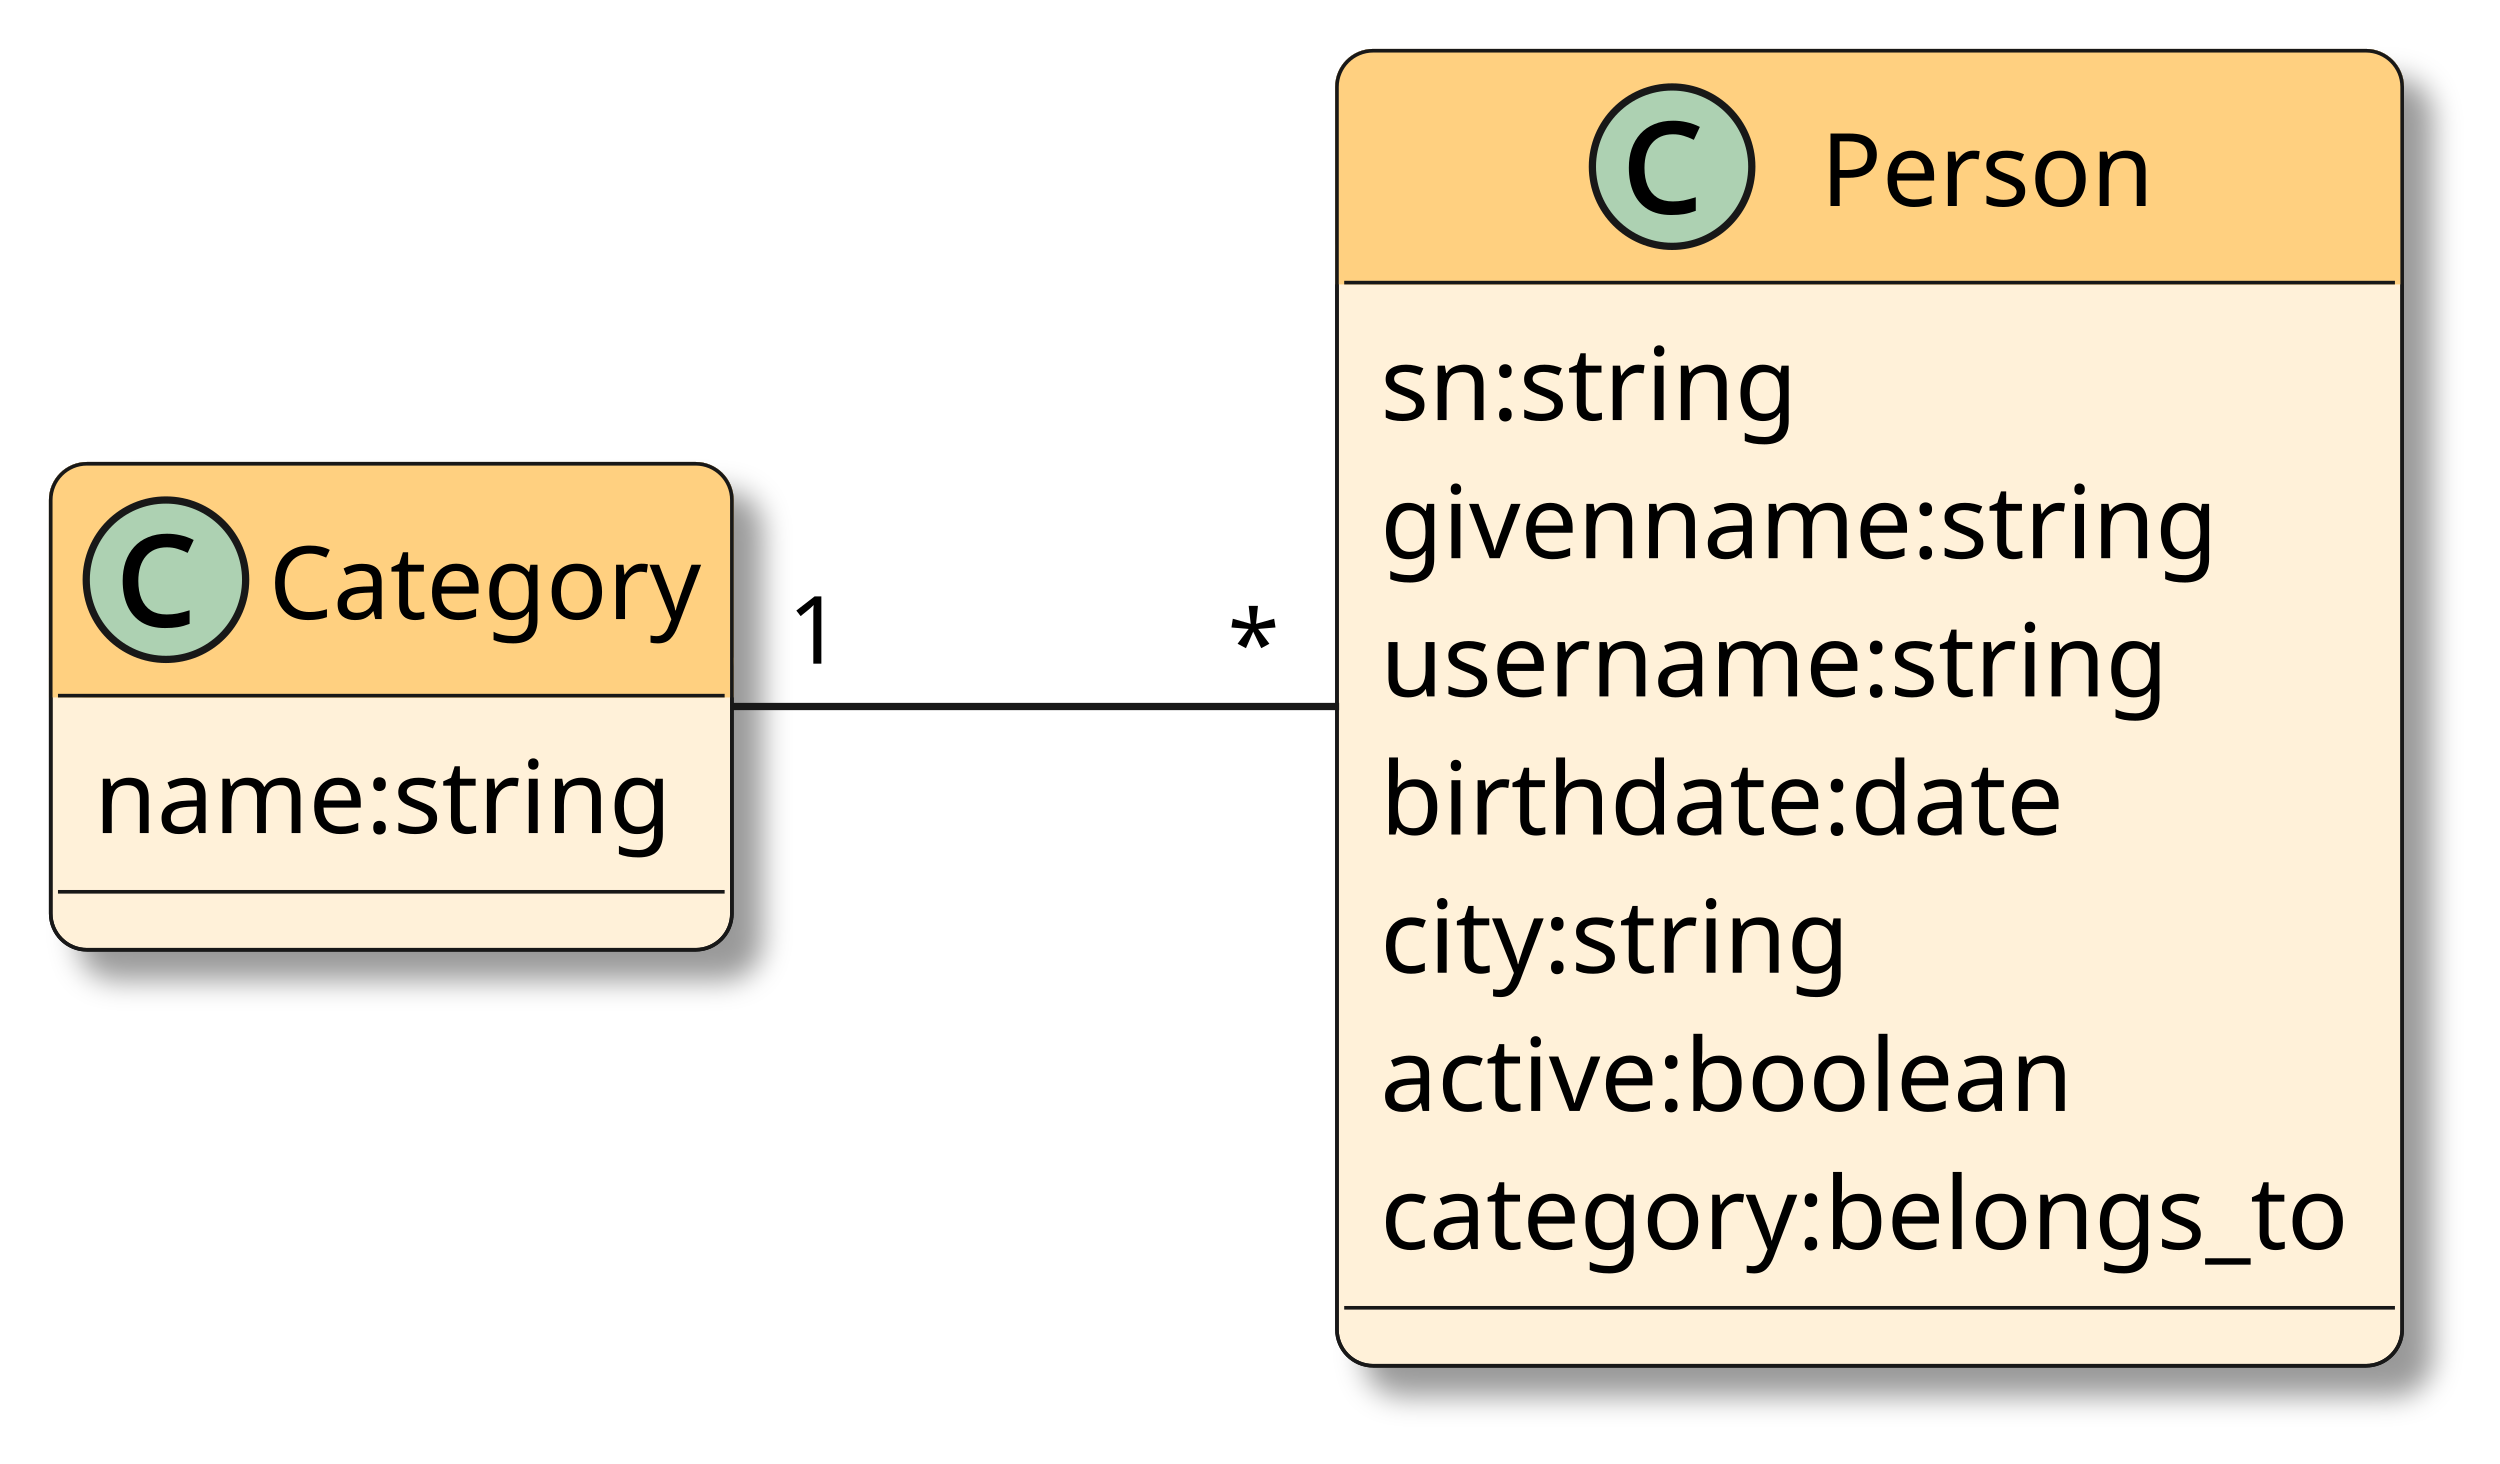
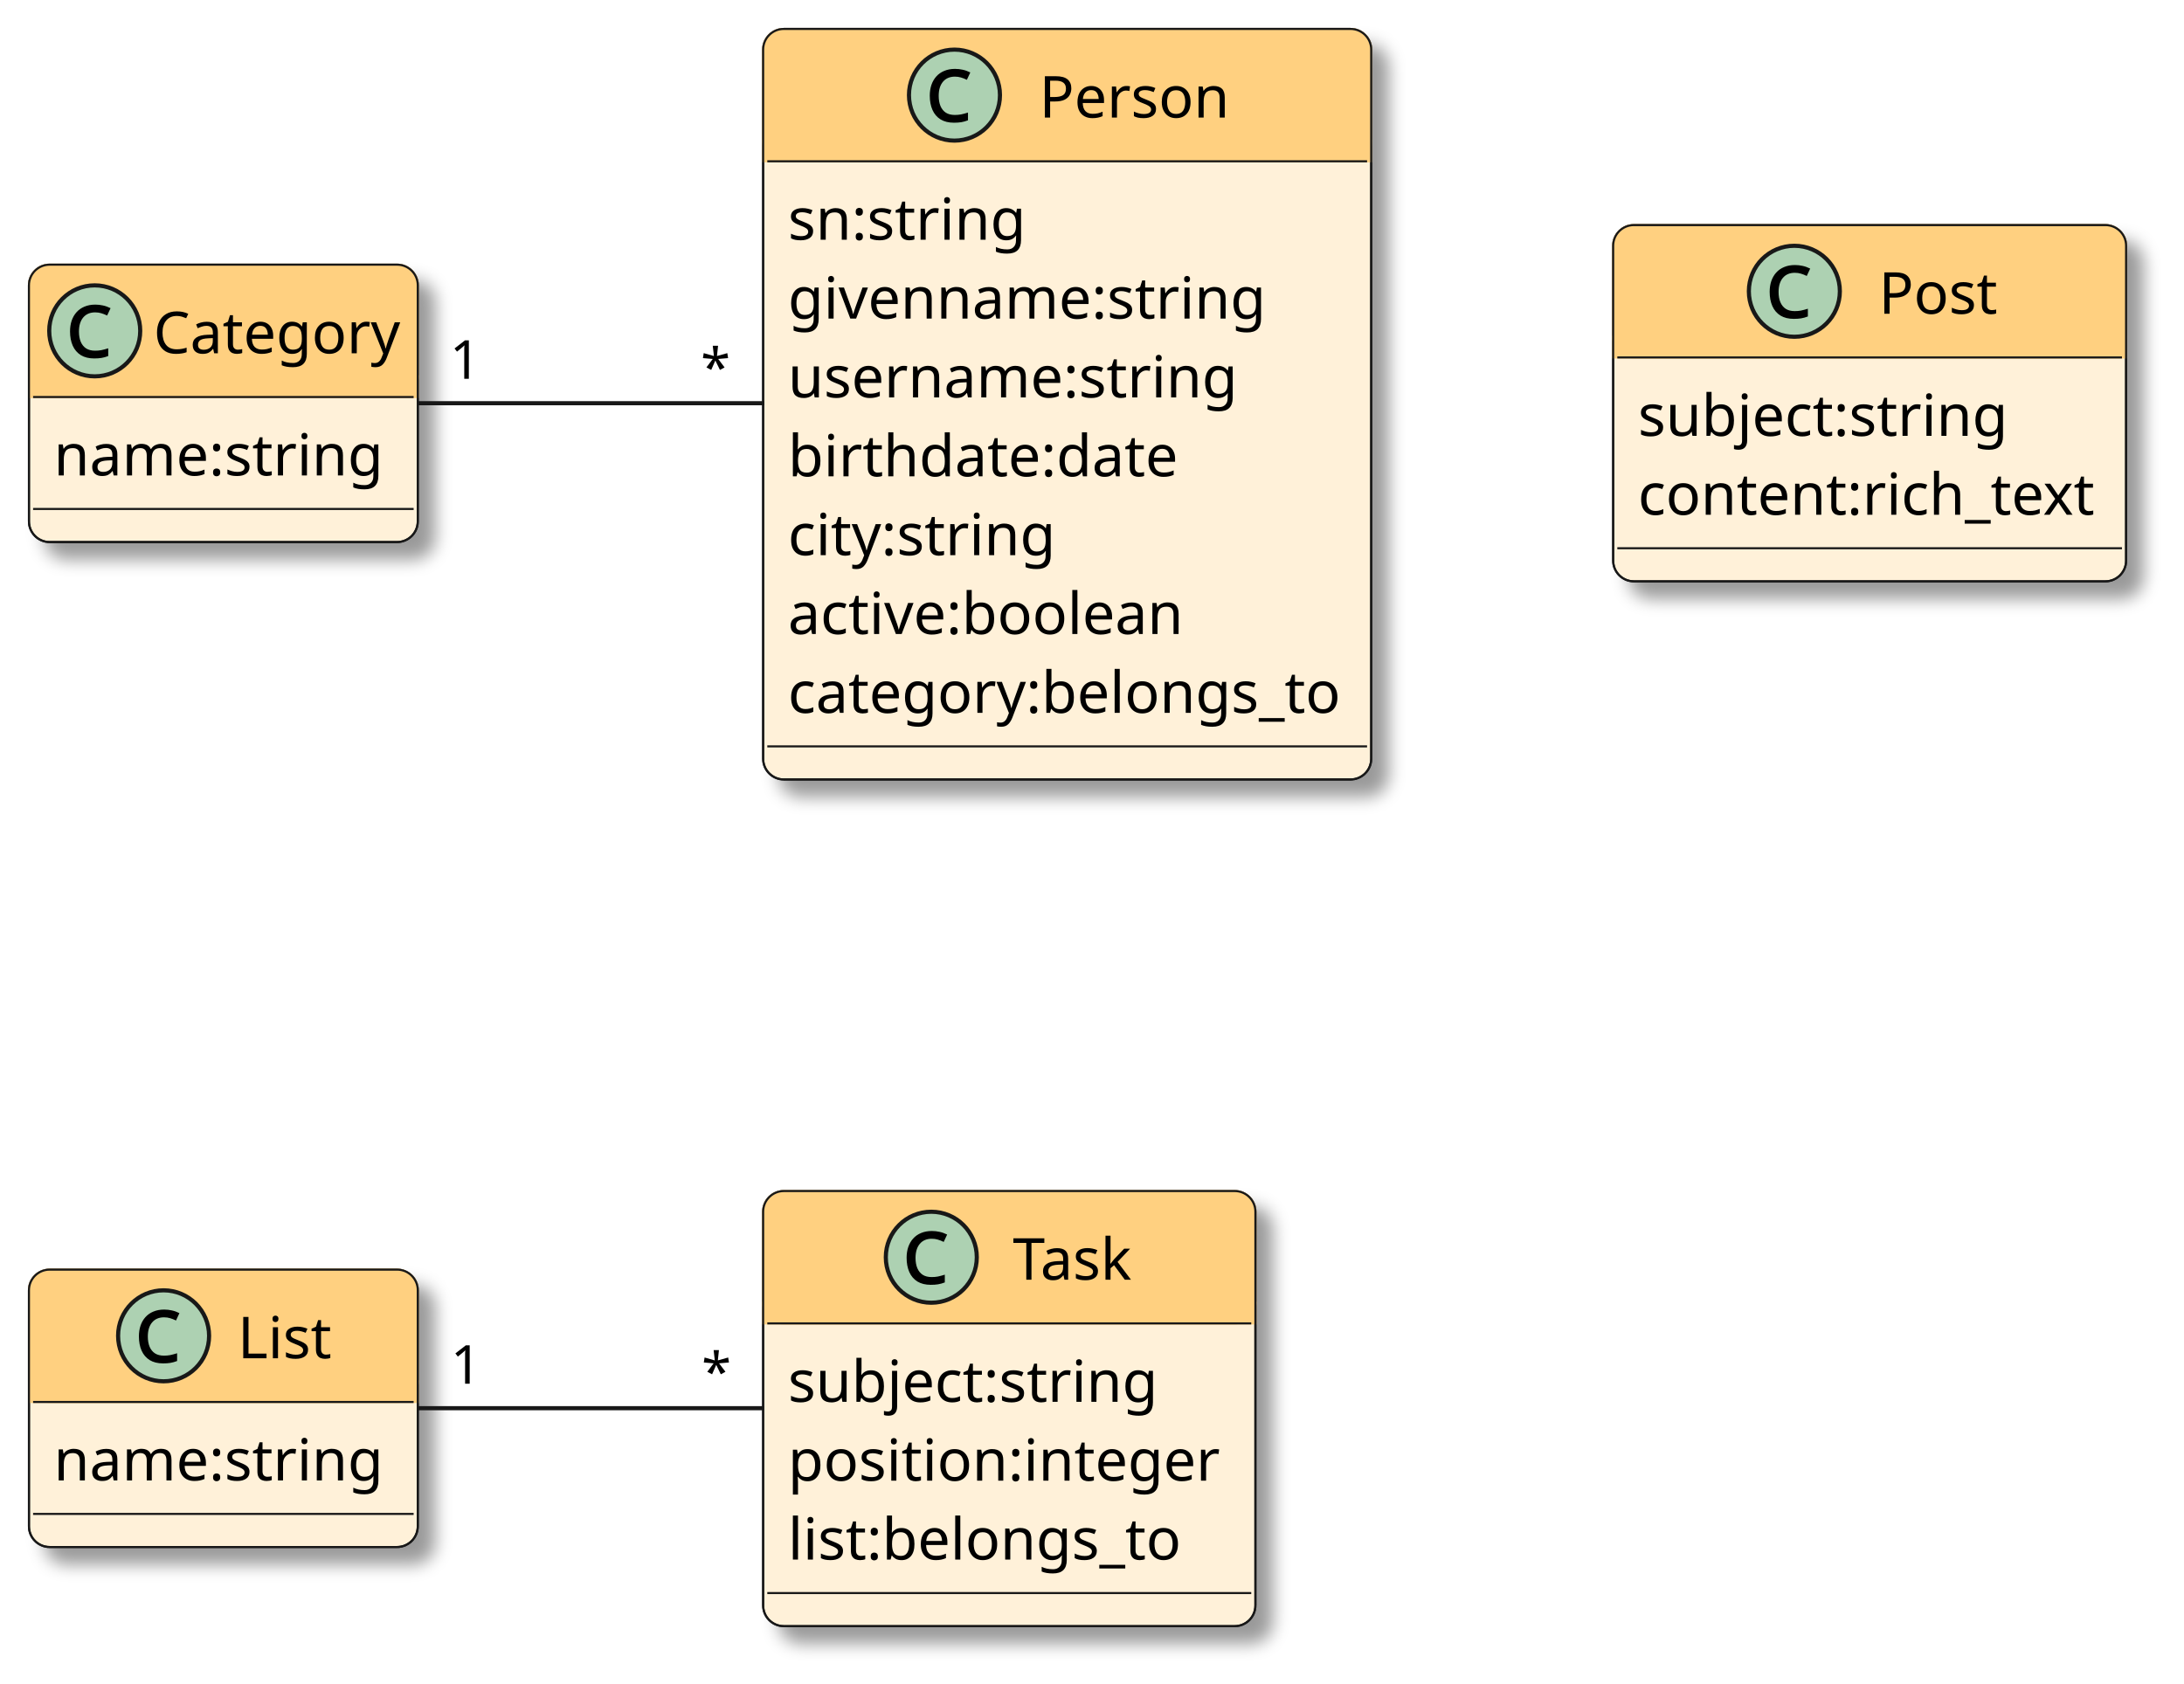
- <svg xmlns="http://www.w3.org/2000/svg" contentStyleType="text/css" height="202px" preserveAspectRatio="none" style="width:345px;height:202px;background:#FFFFFF;" version="1.1" viewBox="0 0 345 202" width="345px" zoomAndPan="magnify">
+ <svg xmlns="http://www.w3.org/2000/svg" contentStyleType="text/css" height="407px" preserveAspectRatio="none" style="width:528px;height:407px;background:#FFFFFF;" version="1.1" viewBox="0 0 528 407" width="528px" zoomAndPan="magnify">
  <defs>
-     <filter height="300%" id="f1b21iduvgf2l6" width="300%" x="-1" y="-1">
+     <filter height="300%" id="fuz8dtty81gd0" width="300%" x="-1" y="-1">
      <feGaussianBlur result="blurOut" stdDeviation="2.0" />
      <feColorMatrix in="blurOut" result="blurOut2" type="matrix" values="0 0 0 0 0 0 0 0 0 0 0 0 0 0 0 0 0 0 .4 0" />
      <feOffset dx="4.0" dy="4.0" in="blurOut2" result="blurOut3" />
      <feBlend in="SourceGraphic" in2="blurOut3" mode="normal" />
    </filter>
  </defs>
  <g>
    <g id="elem_Person">
-       <rect codeLine="5" fill="#FFF1D9" filter="url(#f1b21iduvgf2l6)" height="181.475" id="Person" rx="5" ry="5" style="stroke:#181818;stroke-width:0.5;" width="147" x="184.5" y="7" />
+       <rect codeLine="5" fill="#FFF1D9" filter="url(#fuz8dtty81gd0)" height="181.475" id="Person" rx="5" ry="5" style="stroke:#181818;stroke-width:0.5;" width="147" x="184.5" y="7" />
      <rect fill="#FFD080" height="32" rx="5" ry="5" style="stroke:#FFD080;stroke-width:0.5;" width="147" x="184.5" y="7" />
      <rect fill="#FFD080" height="5" style="stroke:#FFD080;stroke-width:0.5;" width="147" x="184.5" y="34" />
      <rect codeLine="5" fill="none" height="181.475" id="Person" rx="5" ry="5" style="stroke:#181818;stroke-width:0.5;" width="147" x="184.5" y="7" />
      <ellipse cx="230.75" cy="23" fill="#ADD1B2" rx="11" ry="11" style="stroke:#181818;stroke-width:1.0;" />
      <path d="M230.859,18.531 Q229.938,18.531 229.203,18.844 Q228.484,19.156 227.984,19.75 Q227.484,20.328 227.203,21.203 Q226.938,22.078 226.938,23.172 Q226.938,24.609 227.375,25.656 Q227.828,26.703 228.672,27.25 Q229.531,27.797 230.844,27.797 Q231.625,27.797 232.312,27.672 Q233.016,27.531 234.016,27.219 L234.016,29.094 Q233.156,29.422 232.391,29.547 Q231.641,29.672 230.625,29.672 Q228.703,29.672 227.391,28.875 Q226.094,28.062 225.438,26.594 Q224.781,25.109 224.781,23.141 Q224.781,21.719 225.172,20.547 Q225.578,19.359 226.359,18.484 Q227.141,17.609 228.281,17.141 Q229.422,16.656 230.891,16.656 Q231.844,16.656 232.734,16.859 Q233.641,17.047 234.578,17.516 L233.75,19.297 Q232.969,18.922 232.312,18.734 Q231.656,18.531 230.859,18.531 Z " fill="#000000" />
      <text fill="#000000" font-family="sans-serif" font-size="14" lengthAdjust="spacing" textLength="46" x="251.25" y="28.432">Person</text>
      <line style="stroke:#181818;stroke-width:0.5;" x1="185.5" x2="330.5" y1="39" y2="39" />
      <text fill="#000000" font-family="sans-serif" font-size="14" lengthAdjust="spacing" textLength="60" x="190.5" y="57.966">sn:string</text>
      <text fill="#000000" font-family="sans-serif" font-size="14" lengthAdjust="spacing" textLength="119" x="190.5" y="77.034">givenname:string</text>
      <text fill="#000000" font-family="sans-serif" font-size="14" lengthAdjust="spacing" textLength="112" x="190.5" y="96.102">username:string</text>
      <text fill="#000000" font-family="sans-serif" font-size="14" lengthAdjust="spacing" textLength="97" x="190.5" y="115.17">birthdate:date</text>
      <text fill="#000000" font-family="sans-serif" font-size="14" lengthAdjust="spacing" textLength="67" x="190.5" y="134.238">city:string</text>
      <text fill="#000000" font-family="sans-serif" font-size="14" lengthAdjust="spacing" textLength="97" x="190.5" y="153.305">active:boolean</text>
      <text fill="#000000" font-family="sans-serif" font-size="14" lengthAdjust="spacing" textLength="135" x="190.5" y="172.373">category:belongs_to</text>
      <line style="stroke:#181818;stroke-width:0.5;" x1="185.5" x2="330.5" y1="180.475" y2="180.475" />
    </g>
    <g id="elem_Category">
-       <rect codeLine="15" fill="#FFF1D9" filter="url(#f1b21iduvgf2l6)" height="67.068" id="Category" rx="5" ry="5" style="stroke:#181818;stroke-width:0.5;" width="94" x="7" y="64" />
+       <rect codeLine="15" fill="#FFF1D9" filter="url(#fuz8dtty81gd0)" height="67.068" id="Category" rx="5" ry="5" style="stroke:#181818;stroke-width:0.5;" width="94" x="7" y="64" />
      <rect fill="#FFD080" height="32" rx="5" ry="5" style="stroke:#FFD080;stroke-width:0.5;" width="94" x="7" y="64" />
      <rect fill="#FFD080" height="5" style="stroke:#FFD080;stroke-width:0.5;" width="94" x="7" y="91" />
      <rect codeLine="15" fill="none" height="67.068" id="Category" rx="5" ry="5" style="stroke:#181818;stroke-width:0.5;" width="94" x="7" y="64" />
      <ellipse cx="22.9" cy="80" fill="#ADD1B2" rx="11" ry="11" style="stroke:#181818;stroke-width:1.0;" />
      <path d="M23.009,75.531 Q22.087,75.531 21.353,75.844 Q20.634,76.156 20.134,76.75 Q19.634,77.328 19.353,78.203 Q19.087,79.078 19.087,80.172 Q19.087,81.609 19.525,82.656 Q19.978,83.703 20.822,84.25 Q21.681,84.797 22.994,84.797 Q23.775,84.797 24.462,84.672 Q25.166,84.531 26.166,84.219 L26.166,86.094 Q25.306,86.422 24.541,86.547 Q23.791,86.672 22.775,86.672 Q20.853,86.672 19.541,85.875 Q18.244,85.062 17.587,83.594 Q16.931,82.109 16.931,80.141 Q16.931,78.719 17.322,77.547 Q17.728,76.359 18.509,75.484 Q19.291,74.609 20.431,74.141 Q21.572,73.656 23.041,73.656 Q23.994,73.656 24.884,73.859 Q25.791,74.047 26.728,74.516 L25.9,76.297 Q25.119,75.922 24.462,75.734 Q23.806,75.531 23.009,75.531 Z " fill="#000000" />
      <text fill="#000000" font-family="sans-serif" font-size="14" lengthAdjust="spacing" textLength="60" x="37.1" y="85.432">Category</text>
      <line style="stroke:#181818;stroke-width:0.5;" x1="8" x2="100" y1="96" y2="96" />
      <text fill="#000000" font-family="sans-serif" font-size="14" lengthAdjust="spacing" textLength="82" x="13" y="114.966">name:string</text>
      <line style="stroke:#181818;stroke-width:0.5;" x1="8" x2="100" y1="123.068" y2="123.068" />
    </g>
+     <g id="elem_Post">
+       <rect codeLine="19" fill="#FFF1D9" filter="url(#fuz8dtty81gd0)" height="86.136" id="Post" rx="5" ry="5" style="stroke:#181818;stroke-width:0.5;" width="124" x="390" y="54.43" />
+       <rect fill="#FFD080" height="32" rx="5" ry="5" style="stroke:#FFD080;stroke-width:0.5;" width="124" x="390" y="54.43" />
+       <rect fill="#FFD080" height="5" style="stroke:#FFD080;stroke-width:0.5;" width="124" x="390" y="81.43" />
+       <rect codeLine="19" fill="none" height="86.136" id="Post" rx="5" ry="5" style="stroke:#181818;stroke-width:0.5;" width="124" x="390" y="54.43" />
+       <ellipse cx="433.8" cy="70.43" fill="#ADD1B2" rx="11" ry="11" style="stroke:#181818;stroke-width:1.0;" />
+       <path d="M433.909,65.961 Q432.988,65.961 432.253,66.274 Q431.534,66.586 431.034,67.18 Q430.534,67.758 430.253,68.633 Q429.988,69.508 429.988,70.602 Q429.988,72.039 430.425,73.086 Q430.878,74.133 431.722,74.68 Q432.581,75.227 433.894,75.227 Q434.675,75.227 435.363,75.102 Q436.066,74.961 437.066,74.649 L437.066,76.524 Q436.206,76.852 435.441,76.977 Q434.691,77.102 433.675,77.102 Q431.753,77.102 430.441,76.305 Q429.144,75.493 428.488,74.024 Q427.831,72.539 427.831,70.571 Q427.831,69.149 428.222,67.977 Q428.628,66.789 429.409,65.914 Q430.191,65.039 431.331,64.571 Q432.472,64.086 433.941,64.086 Q434.894,64.086 435.784,64.289 Q436.691,64.477 437.628,64.946 L436.8,66.727 Q436.019,66.352 435.363,66.164 Q434.706,65.961 433.909,65.961 Z " fill="#000000" />
+       <text fill="#000000" font-family="sans-serif" font-size="14" lengthAdjust="spacing" textLength="28" x="454.2" y="75.862">Post</text>
+       <line style="stroke:#181818;stroke-width:0.5;" x1="391" x2="513" y1="86.43" y2="86.43" />
+       <text fill="#000000" font-family="sans-serif" font-size="14" lengthAdjust="spacing" textLength="93" x="396" y="105.396">subject:string</text>
+       <text fill="#000000" font-family="sans-serif" font-size="14" lengthAdjust="spacing" textLength="112" x="396" y="124.464">content:rich_text</text>
+       <line style="stroke:#181818;stroke-width:0.5;" x1="391" x2="513" y1="132.566" y2="132.566" />
+     </g>
+     <g id="elem_List">
+       <rect codeLine="24" fill="#FFF1D9" filter="url(#fuz8dtty81gd0)" height="67.068" id="List" rx="5" ry="5" style="stroke:#181818;stroke-width:0.5;" width="94" x="7" y="307" />
+       <rect fill="#FFD080" height="32" rx="5" ry="5" style="stroke:#FFD080;stroke-width:0.5;" width="94" x="7" y="307" />
+       <rect fill="#FFD080" height="5" style="stroke:#FFD080;stroke-width:0.5;" width="94" x="7" y="334" />
+       <rect codeLine="24" fill="none" height="67.068" id="List" rx="5" ry="5" style="stroke:#181818;stroke-width:0.5;" width="94" x="7" y="307" />
+       <ellipse cx="39.55" cy="323" fill="#ADD1B2" rx="11" ry="11" style="stroke:#181818;stroke-width:1.0;" />
+       <path d="M39.659,318.531 Q38.737,318.531 38.003,318.844 Q37.284,319.156 36.784,319.75 Q36.284,320.328 36.003,321.203 Q35.737,322.078 35.737,323.172 Q35.737,324.609 36.175,325.656 Q36.628,326.703 37.472,327.25 Q38.331,327.797 39.644,327.797 Q40.425,327.797 41.112,327.672 Q41.816,327.531 42.816,327.219 L42.816,329.094 Q41.956,329.422 41.191,329.547 Q40.441,329.672 39.425,329.672 Q37.503,329.672 36.191,328.875 Q34.894,328.062 34.237,326.594 Q33.581,325.109 33.581,323.141 Q33.581,321.719 33.972,320.547 Q34.378,319.359 35.159,318.484 Q35.941,317.609 37.081,317.141 Q38.222,316.656 39.691,316.656 Q40.644,316.656 41.534,316.859 Q42.441,317.047 43.378,317.516 L42.55,319.297 Q41.769,318.922 41.112,318.734 Q40.456,318.531 39.659,318.531 Z " fill="#000000" />
+       <text fill="#000000" font-family="sans-serif" font-size="14" lengthAdjust="spacing" textLength="23" x="57.45" y="328.432">List</text>
+       <line style="stroke:#181818;stroke-width:0.5;" x1="8" x2="100" y1="339" y2="339" />
+       <text fill="#000000" font-family="sans-serif" font-size="14" lengthAdjust="spacing" textLength="82" x="13" y="357.966">name:string</text>
+       <line style="stroke:#181818;stroke-width:0.5;" x1="8" x2="100" y1="366.068" y2="366.068" />
+     </g>
+     <g id="elem_Task">
+       <rect codeLine="28" fill="#FFF1D9" filter="url(#fuz8dtty81gd0)" height="105.204" id="Task" rx="5" ry="5" style="stroke:#181818;stroke-width:0.5;" width="119" x="184.5" y="288" />
+       <rect fill="#FFD080" height="32" rx="5" ry="5" style="stroke:#FFD080;stroke-width:0.5;" width="119" x="184.5" y="288" />
+       <rect fill="#FFD080" height="5" style="stroke:#FFD080;stroke-width:0.5;" width="119" x="184.5" y="315" />
+       <rect codeLine="28" fill="none" height="105.204" id="Task" rx="5" ry="5" style="stroke:#181818;stroke-width:0.5;" width="119" x="184.5" y="288" />
+       <ellipse cx="225.15" cy="304" fill="#ADD1B2" rx="11" ry="11" style="stroke:#181818;stroke-width:1.0;" />
+       <path d="M225.259,299.531 Q224.338,299.531 223.603,299.844 Q222.884,300.156 222.384,300.75 Q221.884,301.328 221.603,302.203 Q221.338,303.078 221.338,304.172 Q221.338,305.609 221.775,306.656 Q222.228,307.703 223.072,308.25 Q223.931,308.797 225.244,308.797 Q226.025,308.797 226.713,308.672 Q227.416,308.531 228.416,308.219 L228.416,310.094 Q227.556,310.422 226.791,310.547 Q226.041,310.672 225.025,310.672 Q223.103,310.672 221.791,309.875 Q220.494,309.062 219.838,307.594 Q219.181,306.109 219.181,304.141 Q219.181,302.719 219.572,301.547 Q219.978,300.359 220.759,299.484 Q221.541,298.609 222.681,298.141 Q223.822,297.656 225.291,297.656 Q226.244,297.656 227.134,297.859 Q228.041,298.047 228.978,298.516 L228.15,300.297 Q227.369,299.922 226.713,299.734 Q226.056,299.531 225.259,299.531 Z " fill="#000000" />
+       <text fill="#000000" font-family="sans-serif" font-size="14" lengthAdjust="spacing" textLength="30" x="244.85" y="309.432">Task</text>
+       <line style="stroke:#181818;stroke-width:0.5;" x1="185.5" x2="302.5" y1="320" y2="320" />
+       <text fill="#000000" font-family="sans-serif" font-size="14" lengthAdjust="spacing" textLength="93" x="190.5" y="338.966">subject:string</text>
+       <text fill="#000000" font-family="sans-serif" font-size="14" lengthAdjust="spacing" textLength="107" x="190.5" y="358.034">position:integer</text>
+       <text fill="#000000" font-family="sans-serif" font-size="14" lengthAdjust="spacing" textLength="97" x="190.5" y="377.102">list:belongs_to</text>
+       <line style="stroke:#181818;stroke-width:0.5;" x1="185.5" x2="302.5" y1="385.204" y2="385.204" />
+     </g>
    <g id="link_Category_Person">
-       <path codeLine="19" d="M100.84,97.5 C125.63,97.5 156.82,97.5 184.8,97.5 " fill="none" id="Category-Person" style="stroke:#181818;stroke-width:1.0;" />
+       <path codeLine="34" d="M100.84,97.5 C125.63,97.5 156.82,97.5 184.8,97.5 " fill="none" id="Category-Person" style="stroke:#181818;stroke-width:1.0;" />
      <text fill="#000000" font-family="sans-serif" font-size="13" lengthAdjust="spacing" textLength="7" x="108.738" y="91.585">1</text>
      <text fill="#000000" font-family="sans-serif" font-size="13" lengthAdjust="spacing" textLength="7" x="169.411" y="93.48">*</text>
    </g>
+     <g id="link_List_Task">
+       <path codeLine="35" d="M100.99,340.5 C126.21,340.5 157.73,340.5 184.67,340.5 " fill="none" id="List-Task" style="stroke:#181818;stroke-width:1.0;" />
+       <text fill="#000000" font-family="sans-serif" font-size="13" lengthAdjust="spacing" textLength="7" x="108.94" y="334.585">1</text>
+       <text fill="#000000" font-family="sans-serif" font-size="13" lengthAdjust="spacing" textLength="7" x="169.62" y="336.34">*</text>
+     </g>
  </g>
</svg>
